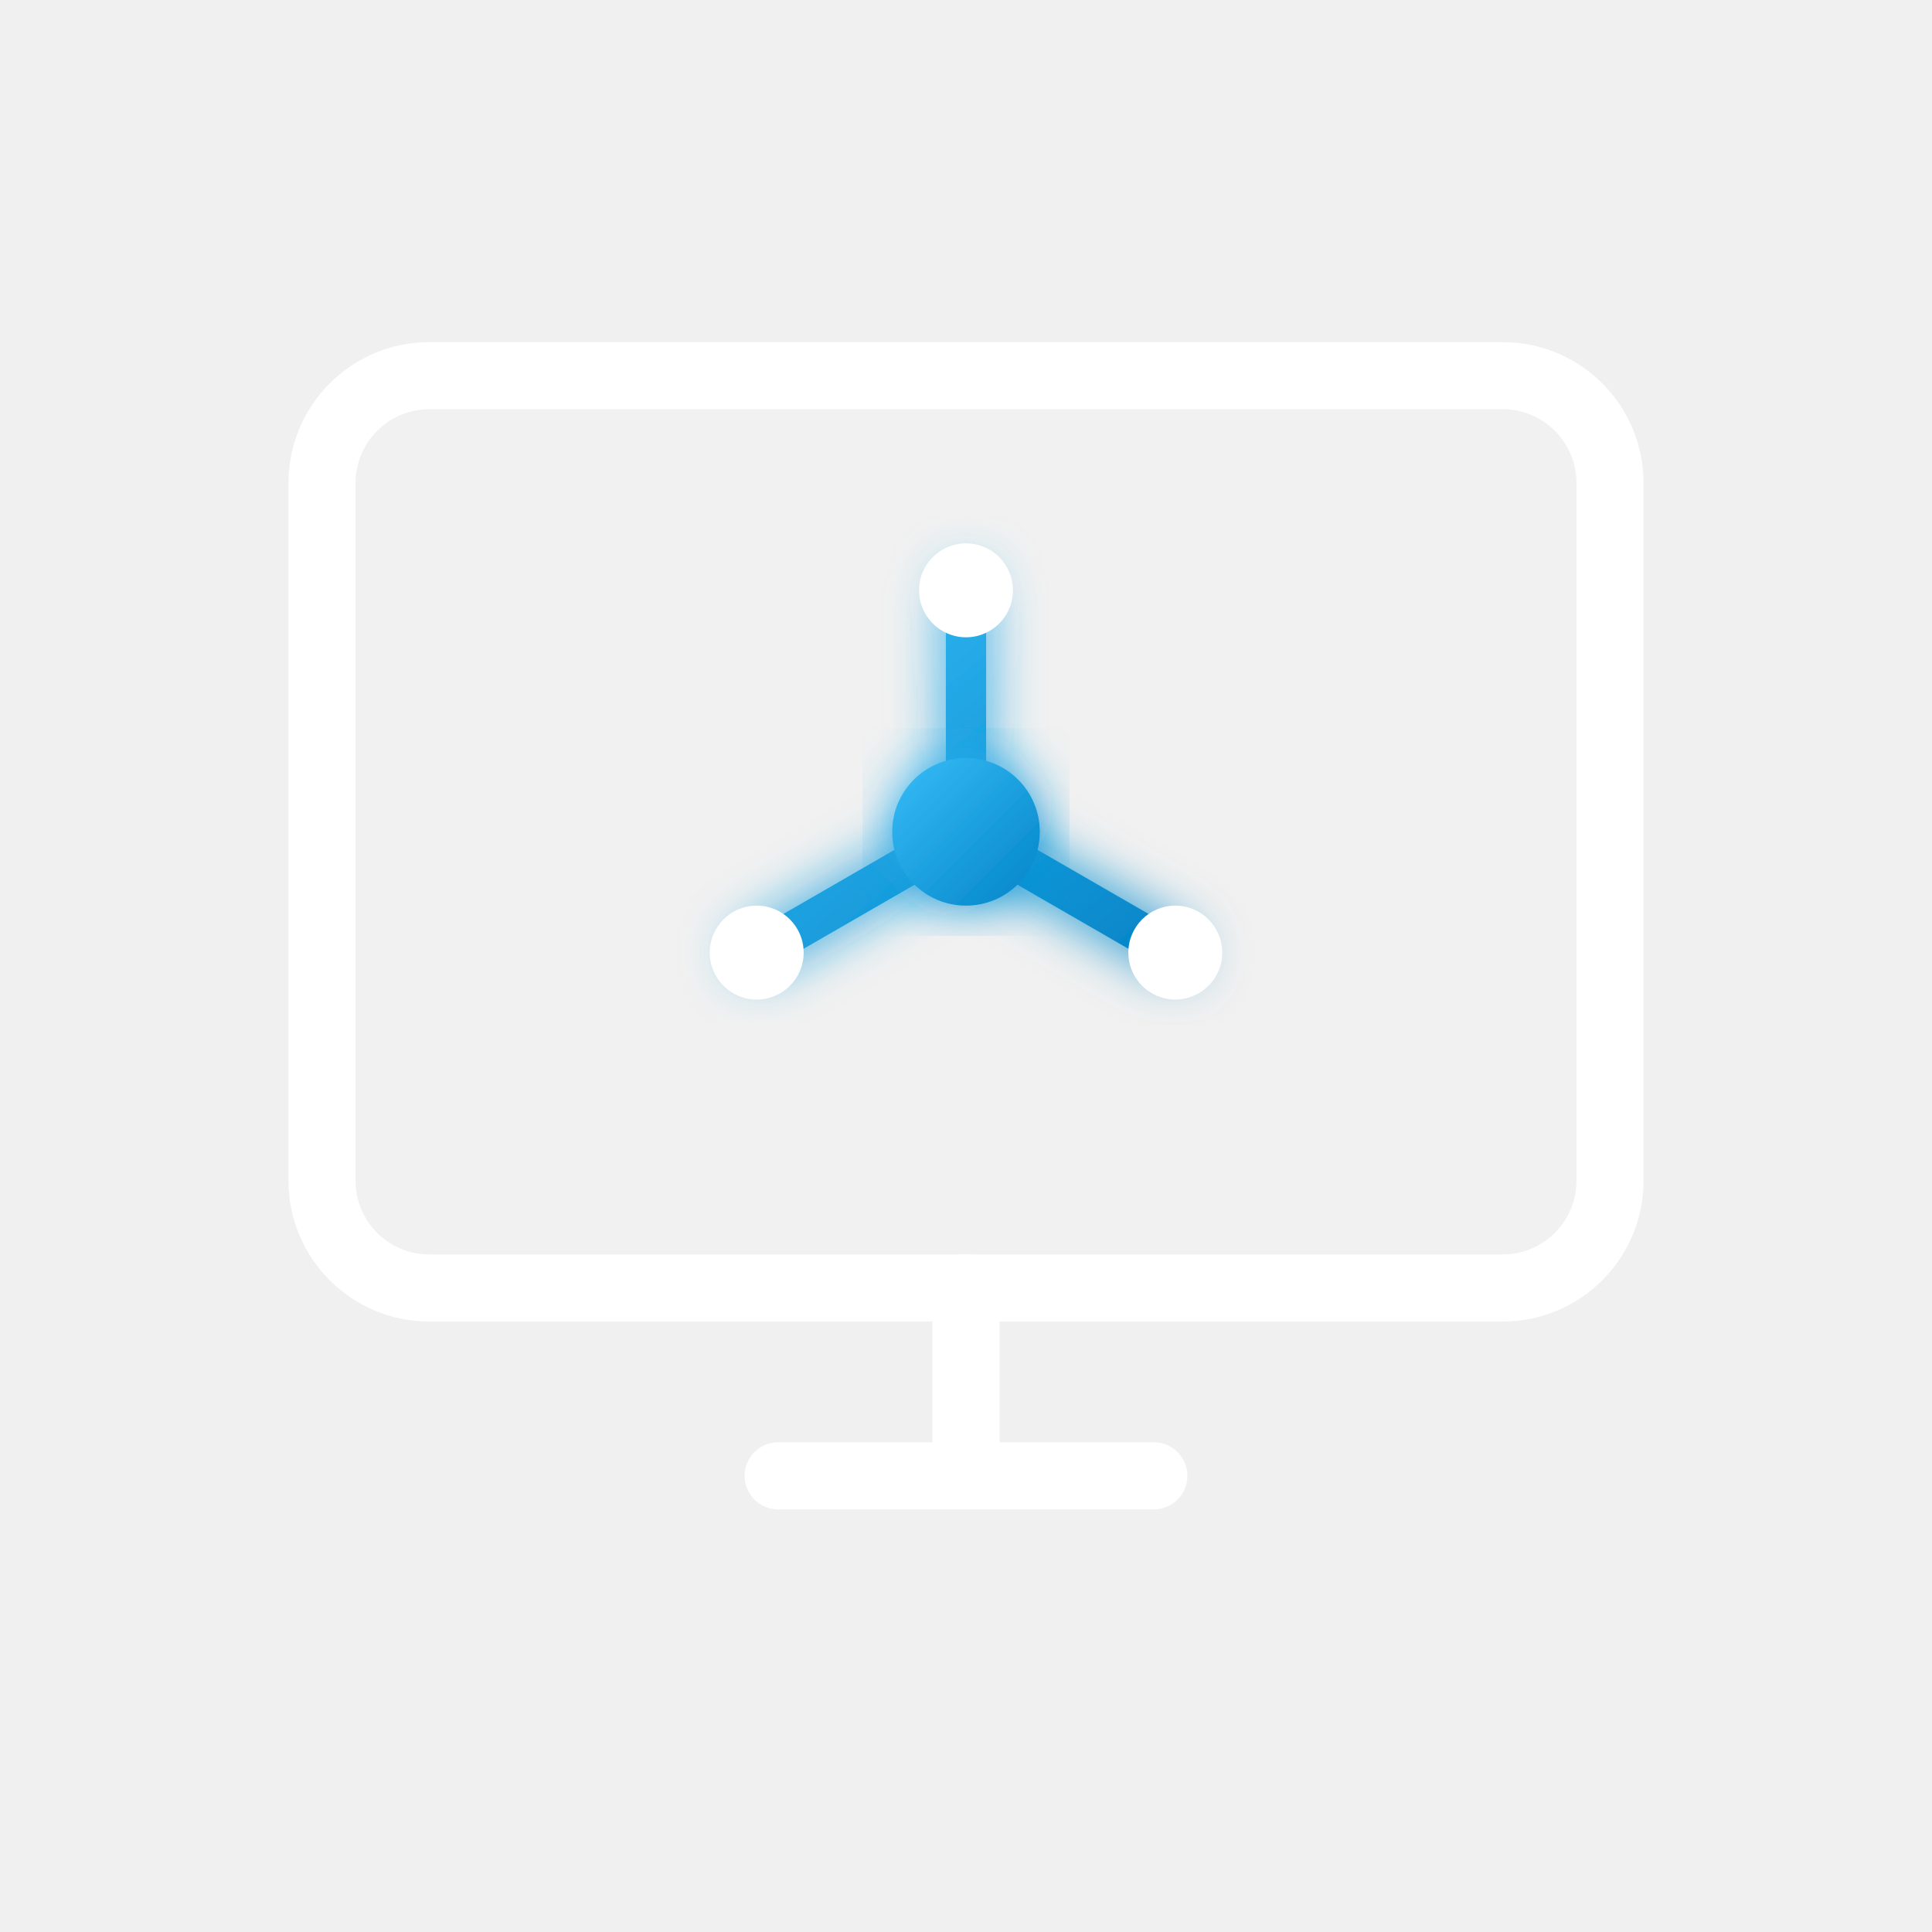
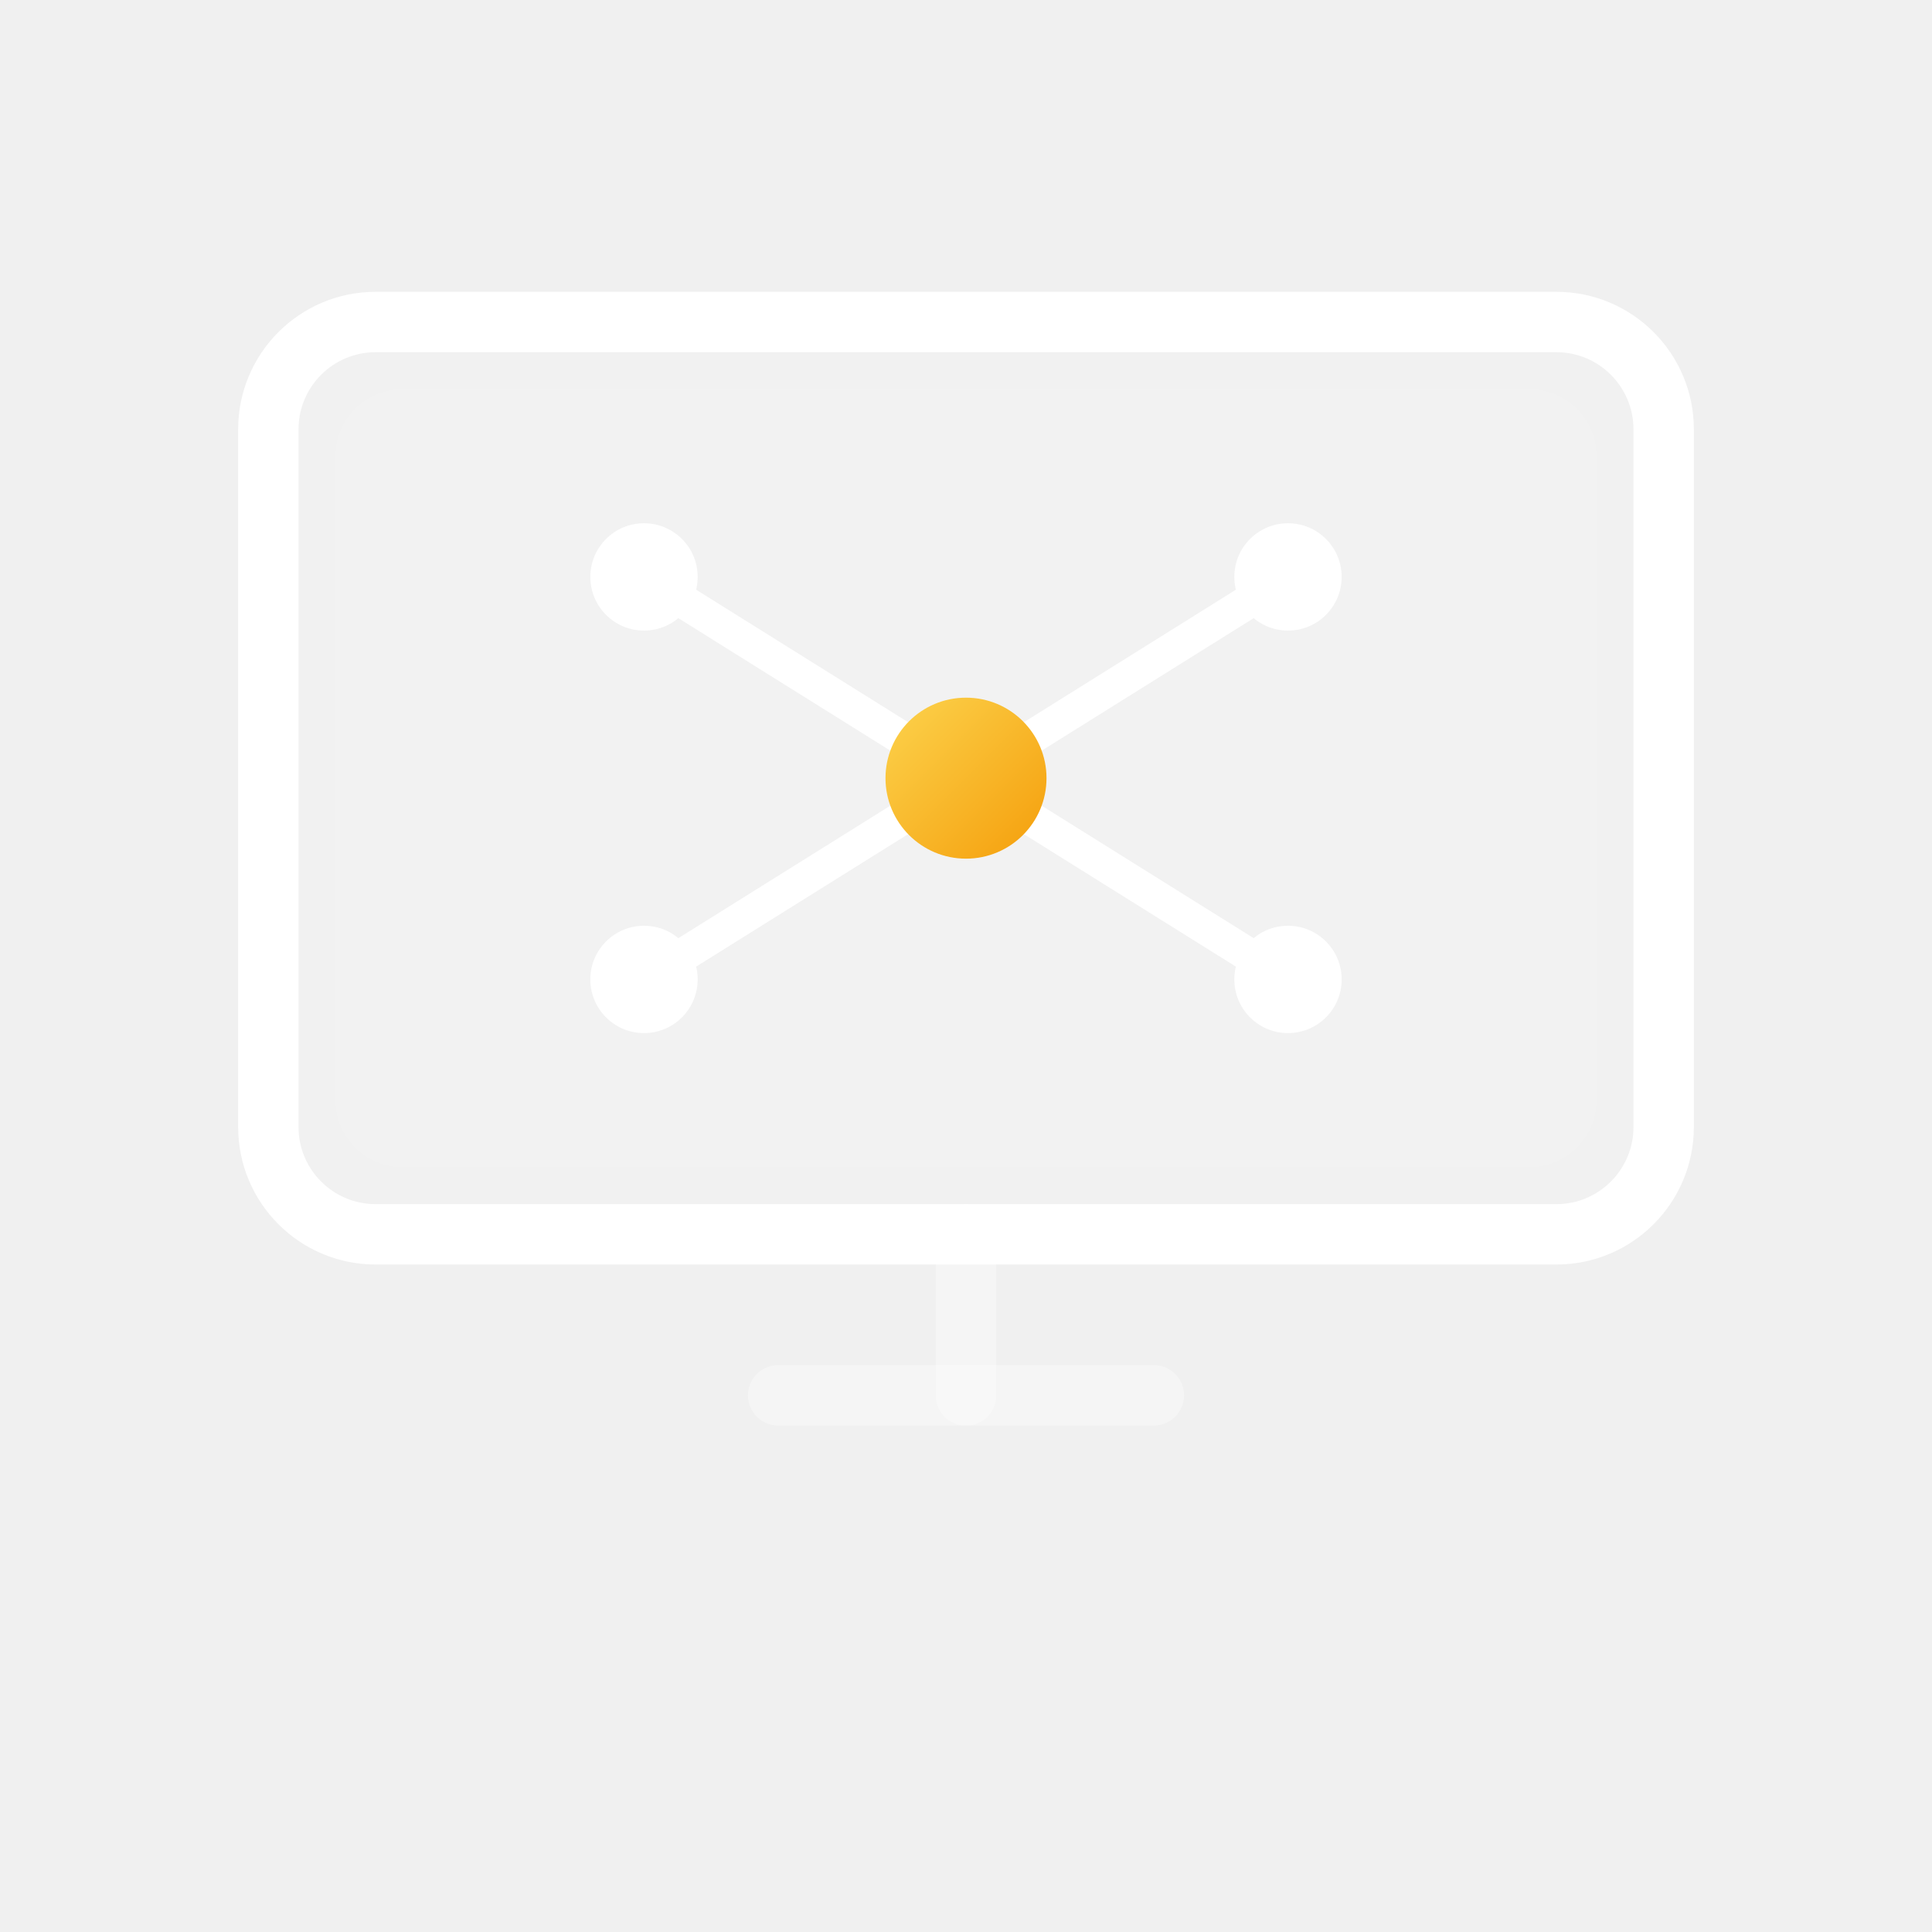
<svg xmlns="http://www.w3.org/2000/svg" width="1024" height="1024" viewBox="0 0 144 144">
  <defs>
-     <linearGradient id="accent" x1="0%" y1="0%" x2="100%" y2="100%">
-       <stop offset="0%" stop-color="#38BDF8" />
-       <stop offset="100%" stop-color="#0284C7" />
+     <linearGradient id="gold" x1="0%" y1="0%" x2="100%" y2="100%">
+       <stop offset="0%" stop-color="#FCD34D" />
+       <stop offset="100%" stop-color="#F59E0B" />
    </linearGradient>
-     <filter id="glow" x="-20%" y="-20%" width="140%" height="140%">
-       <feGaussianBlur stdDeviation="2" result="blur" />
-       <feComposite in="SourceGraphic" in2="blur" operator="over" />
-     </filter>
  </defs>
-   <g transform="translate(24, 28)">
-     <rect x="0" y="0" width="96" height="68" rx="8" ry="8" fill="rgba(255,255,255,0.04)" stroke="#ffffff" stroke-width="5" />
-     <path d="M48 34 L48 16 M48 34 L32.4 43 M48 34 L63.6 43" fill="none" stroke="url(#accent)" stroke-width="3" stroke-linecap="round" filter="url(#glow)" />
-     <circle cx="48" cy="34" r="5.5" fill="url(#accent)" filter="url(#glow)" />
-     <circle cx="48" cy="16" r="3.5" fill="#ffffff" />
-     <circle cx="32.4" cy="43" r="3.5" fill="#ffffff" />
-     <circle cx="63.6" cy="43" r="3.5" fill="#ffffff" />
-     <path d="M48 68 L48 82" fill="none" stroke="#ffffff" stroke-width="5" stroke-linecap="round" />
-     <path d="M34 82 L62 82" fill="none" stroke="#ffffff" stroke-width="5" stroke-linecap="round" />
+   <g transform="translate(20, 24)">
+     <rect x="0" y="0" width="104" height="68" rx="8" ry="8" fill="#ffffff" fill-opacity="0.08" stroke="#ffffff" stroke-width="4.5" />
+     <rect x="5" y="5" width="94" height="58" rx="5" ry="5" fill="#ffffff" fill-opacity="0.06" />
+     <line x1="28" y1="19" x2="76" y2="49" stroke="#ffffff" stroke-width="2.5" stroke-linecap="round" />
+     <line x1="76" y1="19" x2="28" y2="49" stroke="#ffffff" stroke-width="2.5" stroke-linecap="round" />
+     <circle cx="52" cy="34" r="6" fill="url(#gold)" />
+     <circle cx="28" cy="19" r="4" fill="#ffffff" />
+     <circle cx="76" cy="19" r="4" fill="#ffffff" />
+     <circle cx="28" cy="49" r="4" fill="#ffffff" />
+     <circle cx="76" cy="49" r="4" fill="#ffffff" />
+     <line x1="52" y1="68" x2="52" y2="80" stroke="#ffffff" stroke-opacity="0.35" stroke-width="4.5" stroke-linecap="round" />
+     <line x1="38" y1="80" x2="66" y2="80" stroke="#ffffff" stroke-opacity="0.35" stroke-width="4.5" stroke-linecap="round" />
  </g>
</svg>
